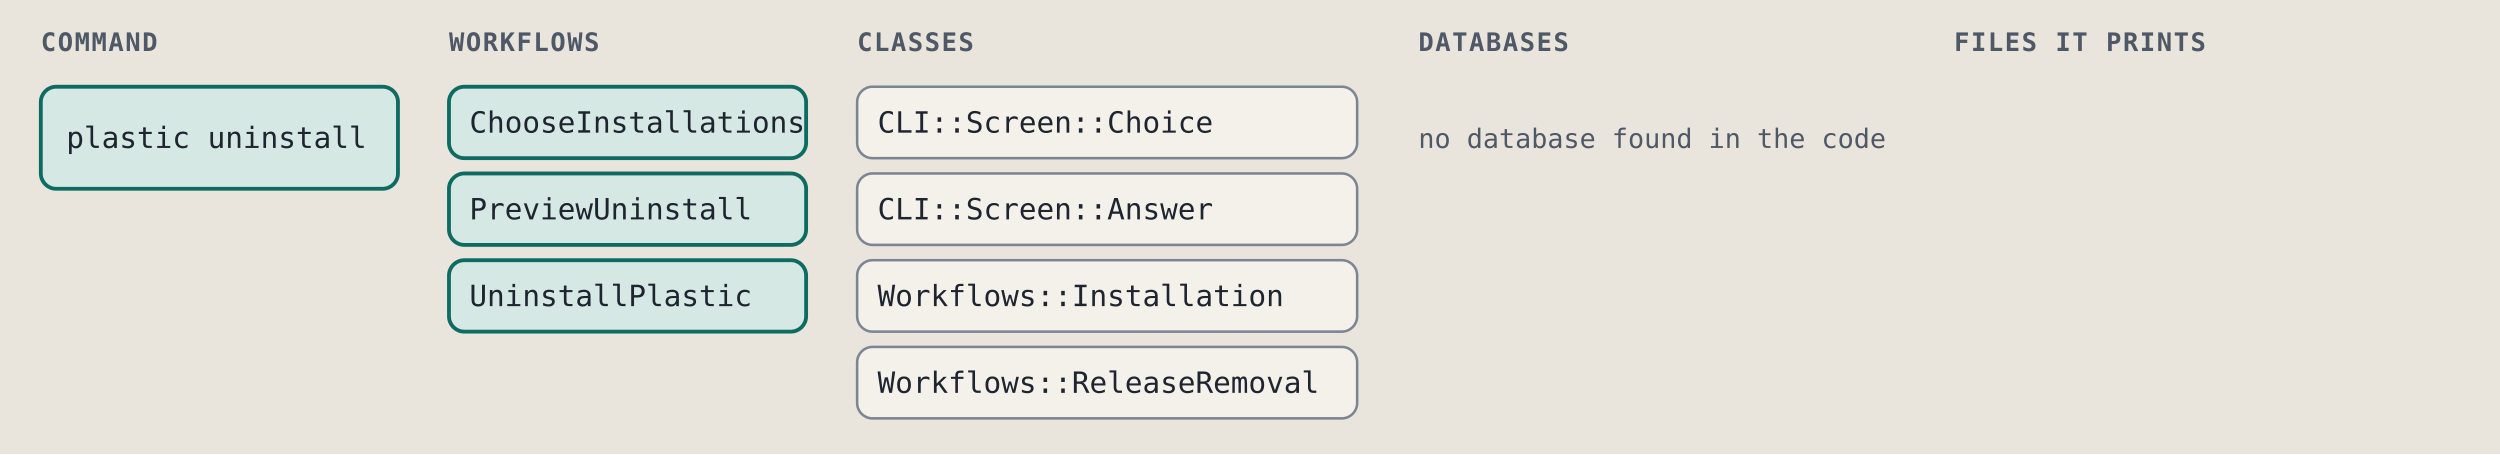
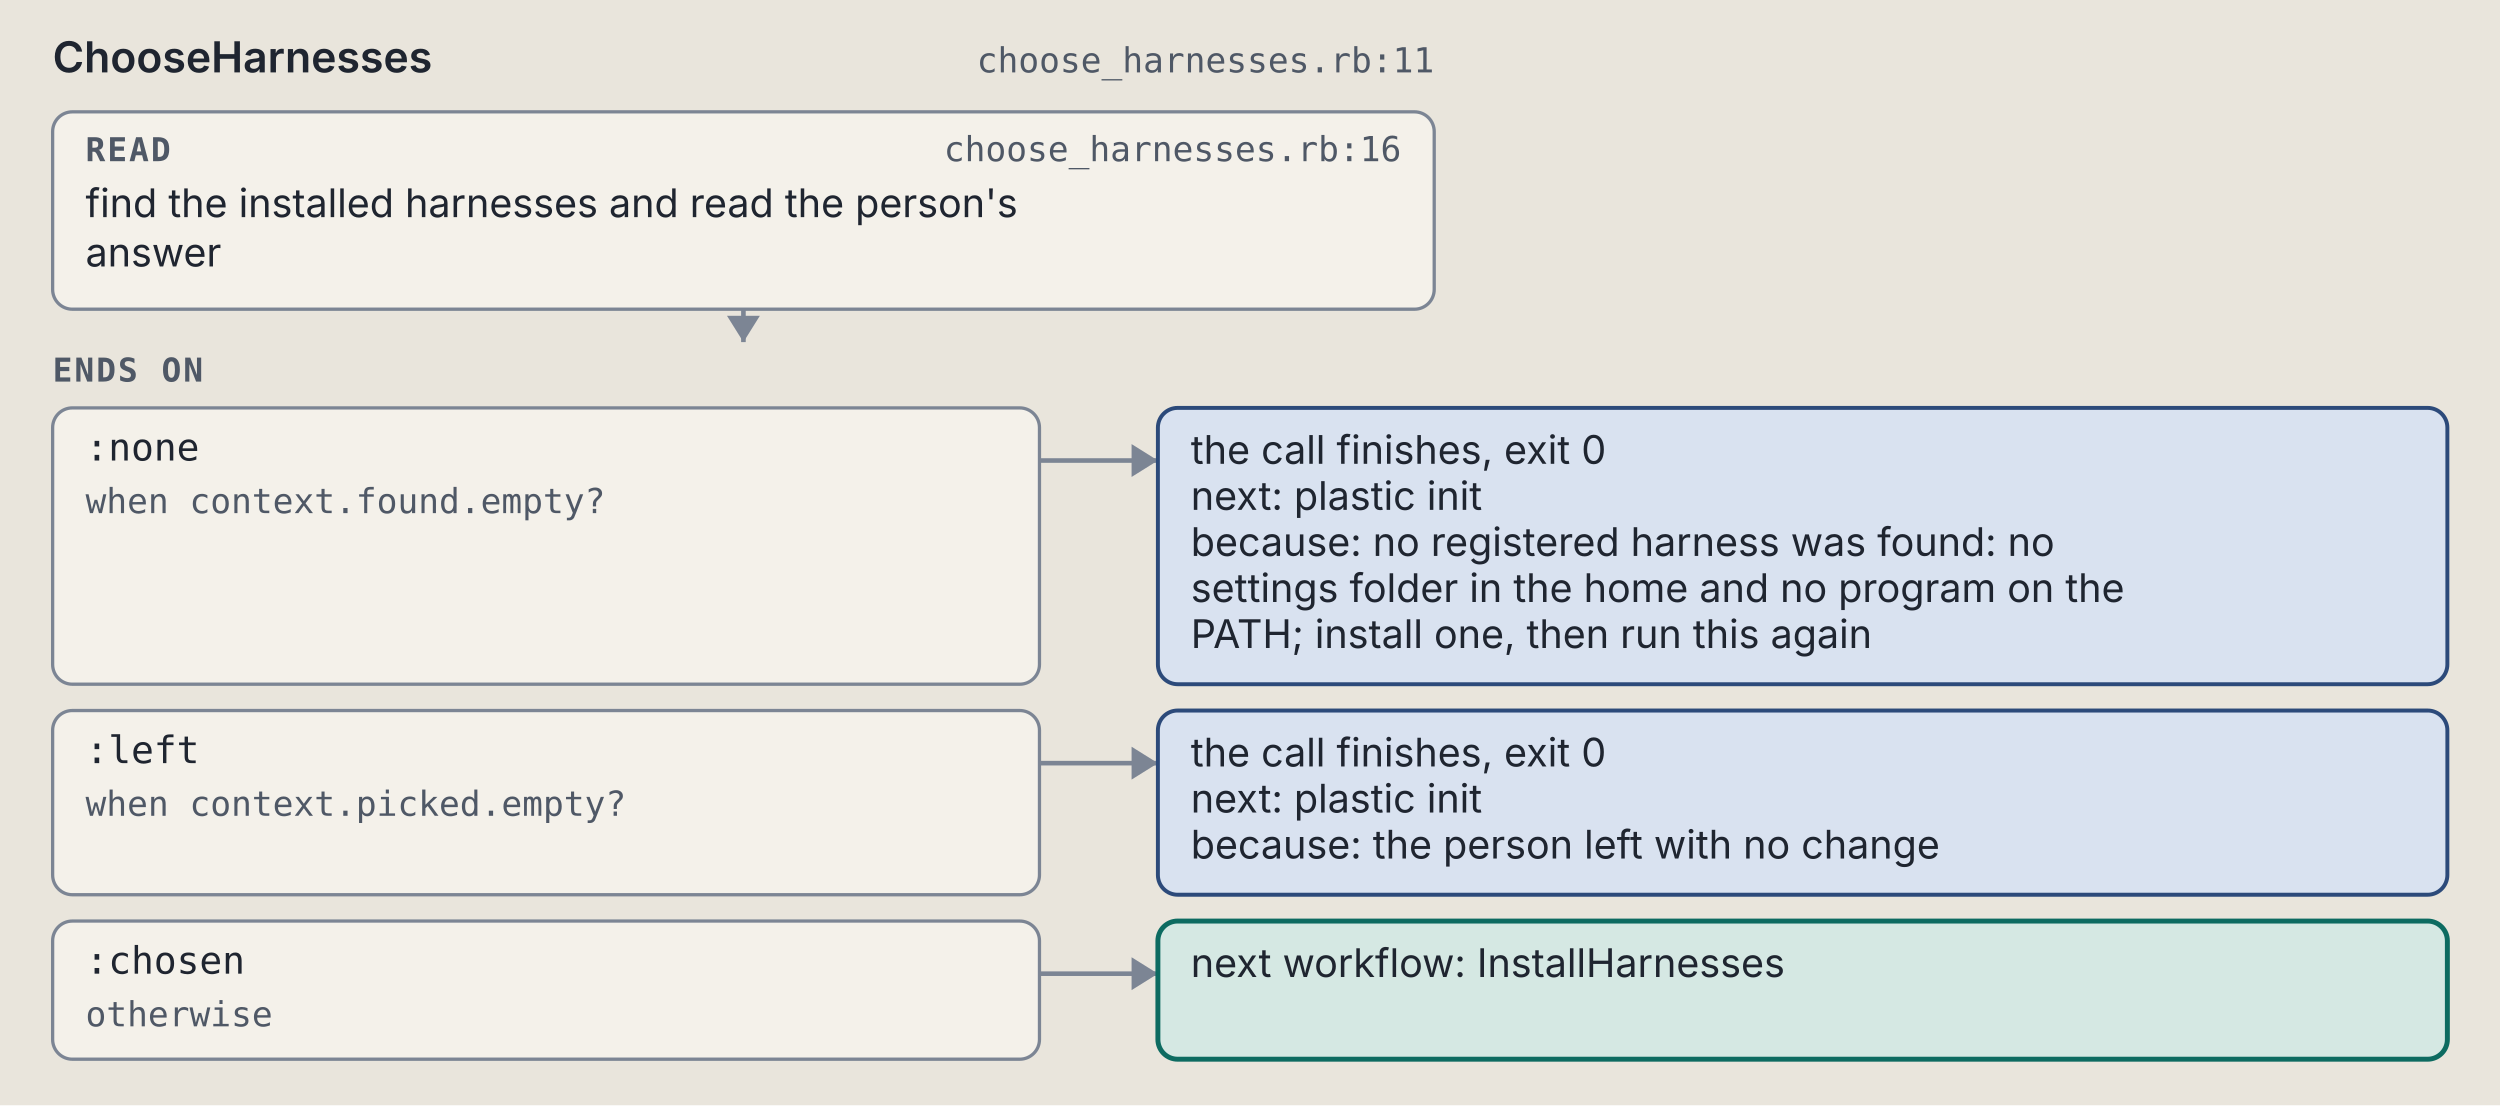
- <svg xmlns="http://www.w3.org/2000/svg" viewBox="0 0 980 178" width="980" height="178" role="img" xml:space="preserve">
+ <svg xmlns="http://www.w3.org/2000/svg" viewBox="0 0 760 336" width="760" height="336" role="img" xml:space="preserve">
  <style>.ground { fill: #e9e5dc; }
.card { fill: #f4f1ea; stroke: #7c8594; stroke-width: 1; }
.lane-code { fill: #d5e8e3; stroke: #0d6b61; stroke-width: 1.5; }
.lane-agent { fill: #f1e2c7; stroke: #9a5508; stroke-width: 1.5; }
.stop-refusal { fill: #e4dcf5; stroke: #5b35b0; stroke-width: 1.2; }
.stop-failure { fill: #f4d9d4; stroke: #a8261b; stroke-width: 1.2; }
.end { fill: #d9e2f0; stroke: #2c4a7a; stroke-width: 1.2; }
.wire { fill: none; stroke: #7c8594; stroke-width: 1.4; }
.wire-read { fill: none; stroke: #7c8594; stroke-width: 1.4; stroke-dasharray: 5 3; }
.wire-refusal { fill: none; stroke: #5b35b0; stroke-width: 1.2; stroke-dasharray: 4 3; }
.wire-failure { fill: none; stroke: #a8261b; stroke-width: 1.2; stroke-dasharray: 4 3; }
.head { fill: #7c8594; }
.t { fill: #1f2530; font: 12px "IBM Plex Sans", system-ui, -apple-system, "Segoe UI", sans-serif; }
.tb { fill: #1f2530; font: 600 13px "IBM Plex Sans", system-ui, -apple-system, "Segoe UI", sans-serif; }
.tm { fill: #1f2530; font: 11.5px "IBM Plex Mono", ui-monospace, Menlo, Consolas, monospace; }
.tag { font: 600 10px "IBM Plex Mono", ui-monospace, Menlo, Consolas, monospace; letter-spacing: .06em; }
.tag-code { fill: #0d6b61; } .tag-agent { fill: #9a5508; } .tag-refusal { fill: #5b35b0; }
.tag-failure { fill: #a8261b; } .tag-end { fill: #2c4a7a; } .tag-muted { fill: #4f5866; }
.tm.tag-muted { font-size: 10.5px; }
.db { fill: #d9e2f0; stroke: #2c4a7a; stroke-width: 1.2; }
.codebox { fill: #f4f1ea; stroke: #7c8594; stroke-width: 1; }
.cx { fill: #1f2530; font: 12px "IBM Plex Mono", ui-monospace, Menlo, Consolas, monospace; white-space: pre; }
.cx-n { fill: #4f5866; font: 11px "IBM Plex Mono", ui-monospace, Menlo, Consolas, monospace; }
.cx-k { fill: #5b35b0; } .cx-s { fill: #9a5508; } .cx-y { fill: #0d6b61; }
.cx-w { fill: #2c4a7a; font-weight: 600; } .cx-t { fill: #a8261b; } .cx-c { fill: #4f5866; font-style: italic; }
.badge { fill: #2c4a7a; } .badge-t { fill: #e9e5dc; font: 600 11px "IBM Plex Mono", ui-monospace, Menlo, Consolas, monospace; }
.bracket { fill: none; stroke: #2c4a7a; stroke-width: 1.4; }
.term { fill: #16191e; stroke: #7c8594; stroke-width: 1; }
.term-t { fill: #e6e2d8; font: 12px "IBM Plex Mono", ui-monospace, Menlo, Consolas, monospace; }
.term-p { fill: #8fd18f; font: 12px "IBM Plex Mono", ui-monospace, Menlo, Consolas, monospace; }
.term-m { fill: #a3abb6; font: 12px "IBM Plex Mono", ui-monospace, Menlo, Consolas, monospace; }
.big { font: 700 36px "IBM Plex Mono", ui-monospace, Menlo, Consolas, monospace; }

@media (prefers-color-scheme: dark) {
.ground { fill: #171a1f; }
.card { fill: #20242b; stroke: #8a93a2; stroke-width: 1; }
.lane-code { fill: #173a36; stroke: #5cc4b4; stroke-width: 1.5; }
.lane-agent { fill: #3d2e17; stroke: #e5a95a; stroke-width: 1.5; }
.stop-refusal { fill: #2d2445; stroke: #b59cf2; stroke-width: 1.2; }
.stop-failure { fill: #45211e; stroke: #f2958a; stroke-width: 1.2; }
.end { fill: #1f2c42; stroke: #97b6e8; stroke-width: 1.2; }
.wire { fill: none; stroke: #8a93a2; stroke-width: 1.4; }
.wire-read { fill: none; stroke: #8a93a2; stroke-width: 1.4; stroke-dasharray: 5 3; }
.wire-refusal { fill: none; stroke: #b59cf2; stroke-width: 1.2; stroke-dasharray: 4 3; }
.wire-failure { fill: none; stroke: #f2958a; stroke-width: 1.2; stroke-dasharray: 4 3; }
.head { fill: #8a93a2; }
.t { fill: #e8e4da; font: 12px "IBM Plex Sans", system-ui, -apple-system, "Segoe UI", sans-serif; }
.tb { fill: #e8e4da; font: 600 13px "IBM Plex Sans", system-ui, -apple-system, "Segoe UI", sans-serif; }
.tm { fill: #e8e4da; font: 11.5px "IBM Plex Mono", ui-monospace, Menlo, Consolas, monospace; }
.tag { font: 600 10px "IBM Plex Mono", ui-monospace, Menlo, Consolas, monospace; letter-spacing: .06em; }
.tag-code { fill: #5cc4b4; } .tag-agent { fill: #e5a95a; } .tag-refusal { fill: #b59cf2; }
.tag-failure { fill: #f2958a; } .tag-end { fill: #97b6e8; } .tag-muted { fill: #b3b9c3; }
.tm.tag-muted { font-size: 10.5px; }
.db { fill: #1f2c42; stroke: #97b6e8; stroke-width: 1.2; }
.codebox { fill: #20242b; stroke: #8a93a2; stroke-width: 1; }
.cx { fill: #e8e4da; font: 12px "IBM Plex Mono", ui-monospace, Menlo, Consolas, monospace; white-space: pre; }
.cx-n { fill: #b3b9c3; font: 11px "IBM Plex Mono", ui-monospace, Menlo, Consolas, monospace; }
.cx-k { fill: #b59cf2; } .cx-s { fill: #e5a95a; } .cx-y { fill: #5cc4b4; }
.cx-w { fill: #97b6e8; font-weight: 600; } .cx-t { fill: #f2958a; } .cx-c { fill: #b3b9c3; font-style: italic; }
.badge { fill: #97b6e8; } .badge-t { fill: #171a1f; font: 600 11px "IBM Plex Mono", ui-monospace, Menlo, Consolas, monospace; }
.bracket { fill: none; stroke: #97b6e8; stroke-width: 1.4; }
.term { fill: #16191e; stroke: #8a93a2; stroke-width: 1; }
.term-t { fill: #e6e2d8; font: 12px "IBM Plex Mono", ui-monospace, Menlo, Consolas, monospace; }
.term-p { fill: #8fd18f; font: 12px "IBM Plex Mono", ui-monospace, Menlo, Consolas, monospace; }
.term-m { fill: #a3abb6; font: 12px "IBM Plex Mono", ui-monospace, Menlo, Consolas, monospace; }
.big { font: 700 36px "IBM Plex Mono", ui-monospace, Menlo, Consolas, monospace; }
}</style>
  <rect width="100%" height="100%" class="ground" />
-   <text x="16" y="20" class="tag tag-muted" text-anchor="start">COMMAND</text>
-   <text x="176" y="20" class="tag tag-muted" text-anchor="start">WORKFLOWS</text>
-   <text x="336" y="20" class="tag tag-muted" text-anchor="start">CLASSES</text>
-   <text x="556" y="20" class="tag tag-muted" text-anchor="start">DATABASES</text>
-   <text x="766" y="20" class="tag tag-muted" text-anchor="start">FILES IT PRINTS</text>
-   <rect x="16" y="34" width="140" height="40" rx="6" class="lane-code" />
-   <text x="26" y="58" class="tm" text-anchor="start">plastic uninstall</text>
-   <rect x="176" y="34" width="140" height="28" rx="6" class="lane-code" />
-   <text x="184" y="52" class="tm" text-anchor="start">ChooseInstallations</text>
-   <rect x="176" y="68" width="140" height="28" rx="6" class="lane-code" />
-   <text x="184" y="86" class="tm" text-anchor="start">PreviewUninstall</text>
-   <rect x="176" y="102" width="140" height="28" rx="6" class="lane-code" />
-   <text x="184" y="120" class="tm" text-anchor="start">UninstallPlastic</text>
-   <rect x="336" y="34" width="196" height="28" rx="6" class="card" />
-   <text x="344" y="52" class="tm" text-anchor="start">CLI::Screen::Choice</text>
-   <rect x="336" y="68" width="196" height="28" rx="6" class="card" />
-   <text x="344" y="86" class="tm" text-anchor="start">CLI::Screen::Answer</text>
-   <rect x="336" y="102" width="196" height="28" rx="6" class="card" />
-   <text x="344" y="120" class="tm" text-anchor="start">Workflows::Installation</text>
-   <rect x="336" y="136" width="196" height="28" rx="6" class="card" />
-   <text x="344" y="154" class="tm" text-anchor="start">Workflows::ReleaseRemoval</text>
-   <text x="556" y="58" class="tm tag-muted" text-anchor="start">no database found in the code</text>
+   <text x="16" y="22" class="tb" text-anchor="start">ChooseHarnesses</text>
+   <text x="436" y="22" class="tm tag-muted" text-anchor="end">choose_harnesses.rb:11</text>
+   <rect x="16" y="34" width="420" height="60" rx="6" class="card" />
+   <text x="26" y="49" class="tag tag-muted" text-anchor="start">READ</text>
+   <text x="426" y="49" class="tm tag-muted" text-anchor="end">choose_harnesses.rb:16</text>
+   <text x="26" y="66" class="t" text-anchor="start">find the installed harnesses and read the person's</text>
+   <text x="26" y="81" class="t" text-anchor="start">answer</text>
+   <path d="M 226 94 L 226 104" class="wire" />
+   <path d="M 221 96 L 226 104 L 231 96 Z" class="head" />
+   <text x="16" y="116" class="tag tag-muted" text-anchor="start">ENDS ON</text>
+   <rect x="16" y="124" width="300" height="84" rx="6" class="card" />
+   <text x="26" y="140" class="tm" text-anchor="start">:none</text>
+   <text x="26" y="156" class="tm tag-muted" text-anchor="start">when context.found.empty?</text>
+   <path d="M 316 140 L 352 140" class="wire" />
+   <path d="M 344 135 L 352 140 L 344 145 Z" class="head" />
+   <rect x="352" y="124" width="392" height="84" rx="6" class="end" />
+   <text x="362" y="141" class="t" text-anchor="start">the call finishes, exit 0</text>
+   <text x="362" y="155" class="t" text-anchor="start">next: plastic init</text>
+   <text x="362" y="169" class="t" text-anchor="start">because: no registered harness was found: no</text>
+   <text x="362" y="183" class="t" text-anchor="start">settings folder in the home and no program on the</text>
+   <text x="362" y="197" class="t" text-anchor="start">PATH; install one, then run this again</text>
+   <rect x="16" y="216" width="300" height="56" rx="6" class="card" />
+   <text x="26" y="232" class="tm" text-anchor="start">:left</text>
+   <text x="26" y="248" class="tm tag-muted" text-anchor="start">when context.picked.empty?</text>
+   <path d="M 316 232 L 352 232" class="wire" />
+   <path d="M 344 227 L 352 232 L 344 237 Z" class="head" />
+   <rect x="352" y="216" width="392" height="56" rx="6" class="end" />
+   <text x="362" y="233" class="t" text-anchor="start">the call finishes, exit 0</text>
+   <text x="362" y="247" class="t" text-anchor="start">next: plastic init</text>
+   <text x="362" y="261" class="t" text-anchor="start">because: the person left with no change</text>
+   <rect x="16" y="280" width="300" height="42" rx="6" class="card" />
+   <text x="26" y="296" class="tm" text-anchor="start">:chosen</text>
+   <text x="26" y="312" class="tm tag-muted" text-anchor="start">otherwise</text>
+   <path d="M 316 296 L 352 296" class="wire" />
+   <path d="M 344 291 L 352 296 L 344 301 Z" class="head" />
+   <rect x="352" y="280" width="392" height="42" rx="6" class="lane-code" />
+   <text x="362" y="297" class="t" text-anchor="start">next workflow: InstallHarnesses</text>
</svg>
